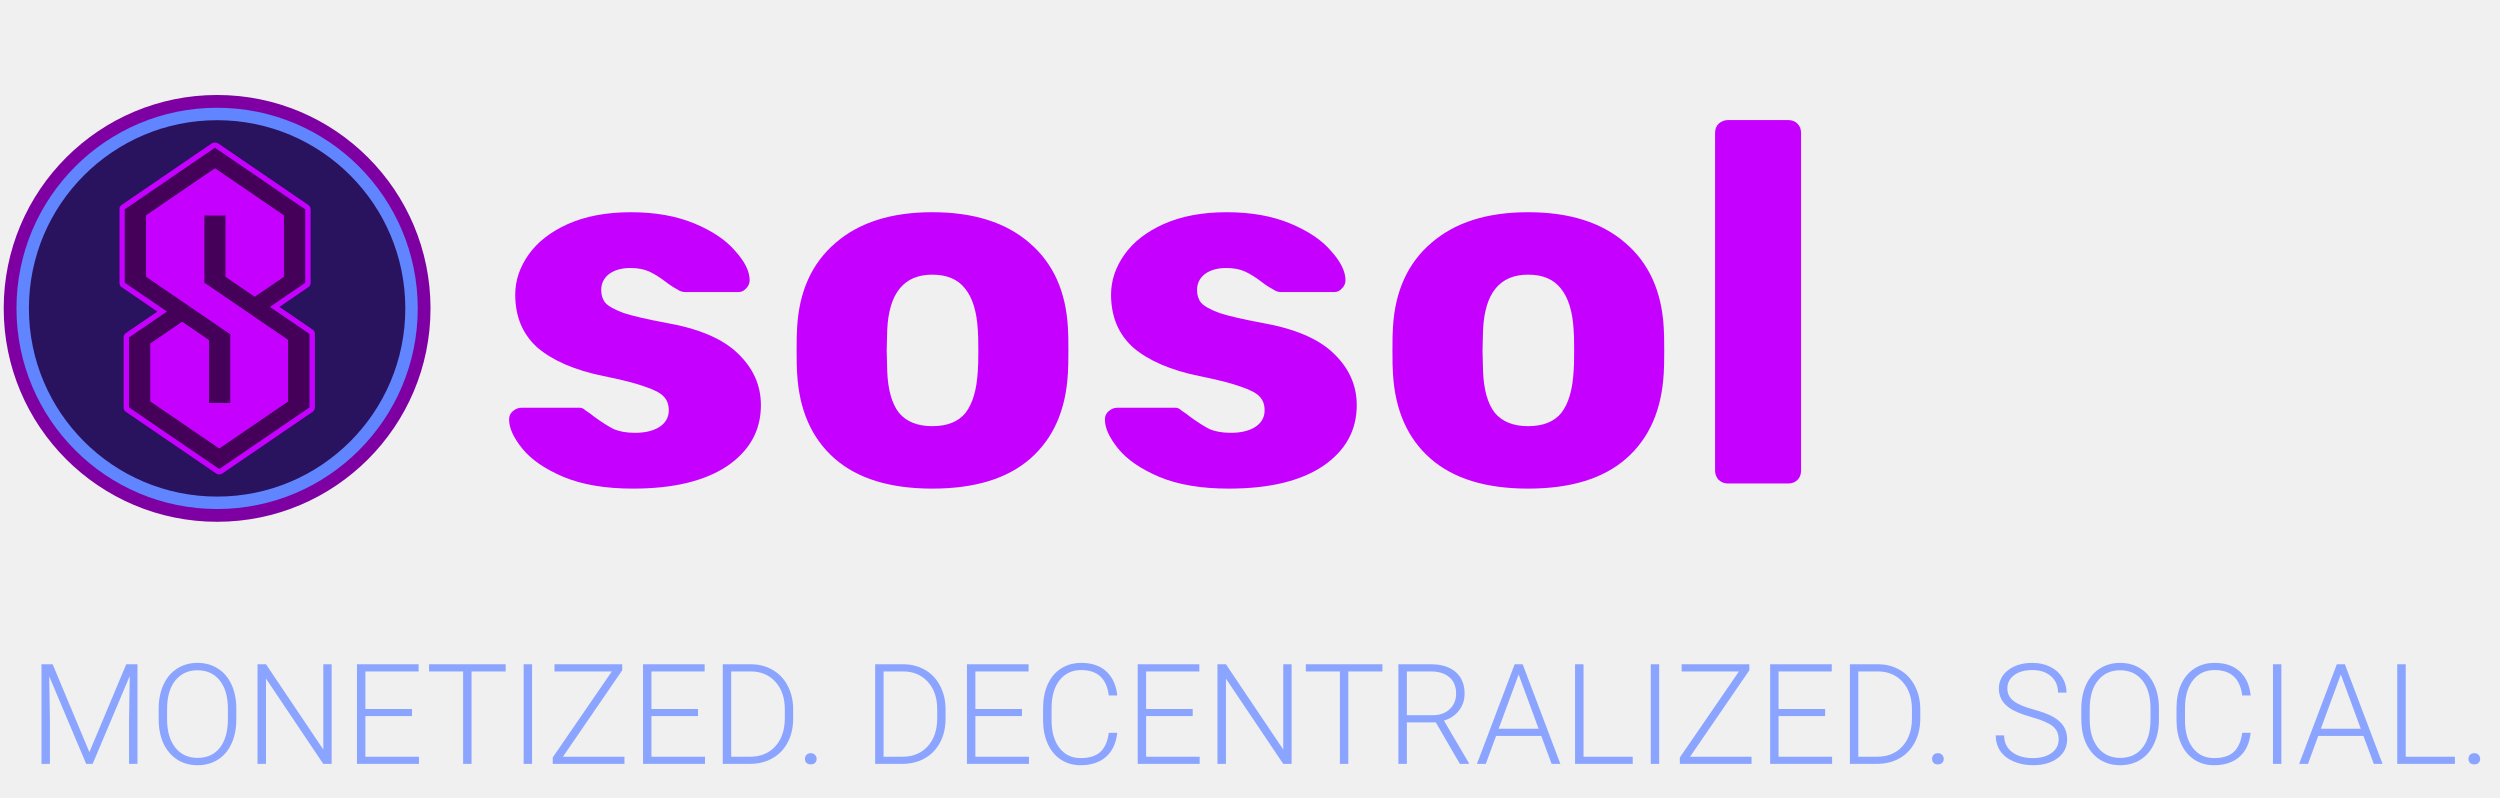
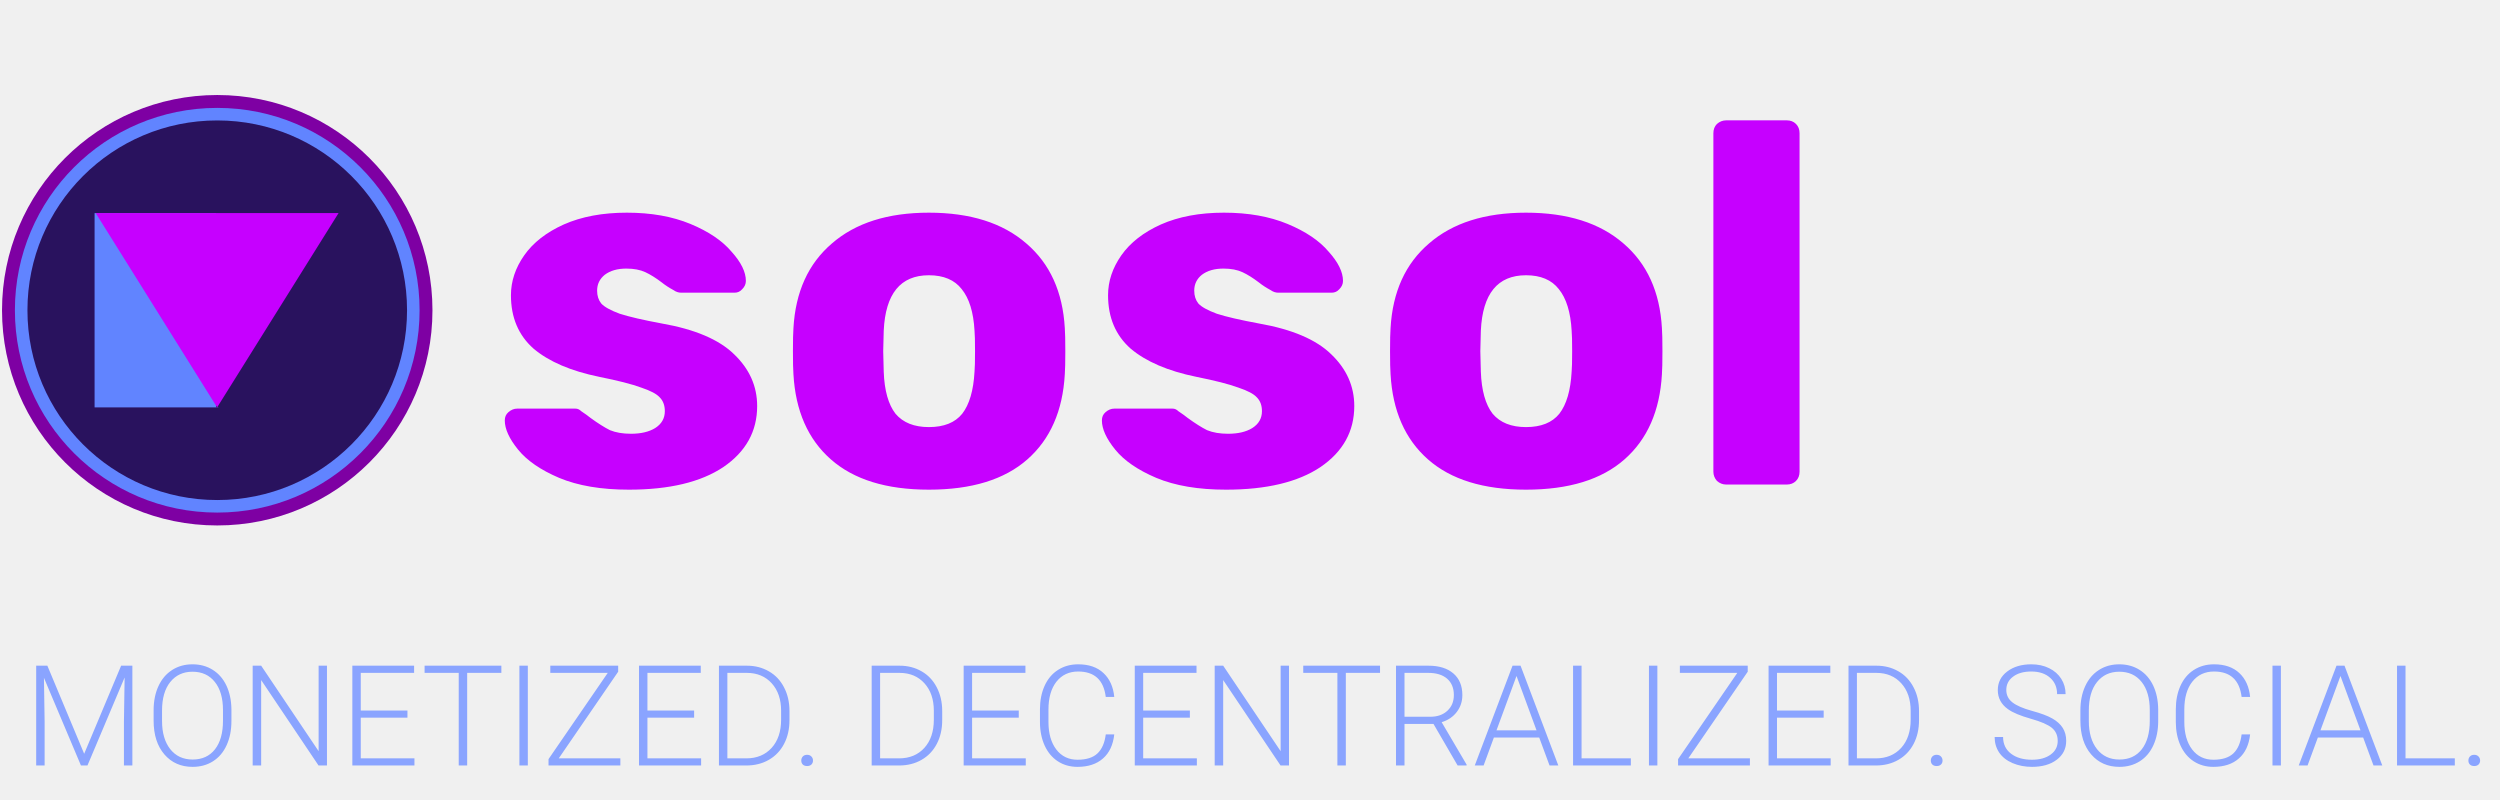
- <svg xmlns="http://www.w3.org/2000/svg" width="464" height="148" viewBox="0 0 464 148" fill="none">
-   <circle cx="40.296" cy="57.237" r="39.608" fill="#7E00A3" />
-   <circle cx="40.296" cy="57.237" r="37.237" fill="#6184FF" />
-   <circle cx="40.296" cy="57.237" r="34.929" fill="#29125E" />
-   <path d="M39.994 29.318L24.512 39.7L24.512 52.086L33.072 57.914L25.422 63.56V74.671L40.722 85.053L55.293 75.217L54.929 62.468L47.644 57.185L54.383 51.903L54.747 40.064L39.994 29.318Z" fill="#C600FF" />
-   <mask id="path-5-outside-1" maskUnits="userSpaceOnUse" x="22.139" y="26.42" width="37" height="62" fill="black">
-     <rect fill="white" x="22.139" y="26.42" width="37" height="62" />
-     <path fill-rule="evenodd" clip-rule="evenodd" d="M39.897 31.268L27.134 39.984L27.134 51.346L42.717 61.988L42.696 62.002H42.785L42.785 74.798H38.796L38.796 63.162L33.801 59.75L27.932 63.758L27.932 74.49L40.695 83.206L53.458 74.49V63.112L37.881 52.474L37.903 52.459L37.903 39.961H41.891L41.891 51.36L47.276 55.038L52.66 51.361V39.984L39.897 31.268ZM40.695 87.049L40.701 87.054L57.441 75.622H57.446V75.618L57.453 75.614L57.446 75.609V62.002H57.431L57.453 61.988L50.096 56.964L56.655 52.485L56.639 52.474H56.648V38.865L56.655 38.861L56.648 38.856V38.855H56.646L39.904 27.42L39.897 27.425L39.891 27.42L23.148 38.855H23.146V38.856L23.139 38.861L23.146 38.865L23.146 52.474H23.146L30.98 57.824L23.944 62.63H23.944L23.944 75.609L23.937 75.614L23.944 75.618V75.622H23.948L40.688 87.054L40.695 87.049Z" />
-   </mask>
-   <path fill-rule="evenodd" clip-rule="evenodd" d="M39.897 31.268L27.134 39.984L27.134 51.346L42.717 61.988L42.696 62.002H42.785L42.785 74.798H38.796L38.796 63.162L33.801 59.75L27.932 63.758L27.932 74.49L40.695 83.206L53.458 74.49V63.112L37.881 52.474L37.903 52.459L37.903 39.961H41.891L41.891 51.36L47.276 55.038L52.66 51.361V39.984L39.897 31.268ZM40.695 87.049L40.701 87.054L57.441 75.622H57.446V75.618L57.453 75.614L57.446 75.609V62.002H57.431L57.453 61.988L50.096 56.964L56.655 52.485L56.639 52.474H56.648V38.865L56.655 38.861L56.648 38.856V38.855H56.646L39.904 27.42L39.897 27.425L39.891 27.42L23.148 38.855H23.146V38.856L23.139 38.861L23.146 38.865L23.146 52.474H23.146L30.98 57.824L23.944 62.63H23.944L23.944 75.609L23.937 75.614L23.944 75.618V75.622H23.948L40.688 87.054L40.695 87.049Z" fill="#450059" />
-   <path d="M27.134 39.984L26.57 39.158C26.297 39.345 26.134 39.654 26.134 39.984L27.134 39.984ZM39.897 31.268L40.461 30.442C40.121 30.21 39.673 30.21 39.333 30.442L39.897 31.268ZM27.134 51.346L26.134 51.346C26.134 51.676 26.297 51.985 26.57 52.171L27.134 51.346ZM42.717 61.988L43.281 62.814C43.554 62.627 43.717 62.318 43.717 61.988C43.717 61.657 43.554 61.348 43.281 61.162L42.717 61.988ZM42.696 62.002L42.132 61.177C41.77 61.424 41.611 61.879 41.74 62.298C41.87 62.717 42.257 63.002 42.696 63.002V62.002ZM42.785 62.002L43.785 62.002C43.785 61.737 43.679 61.483 43.492 61.295C43.304 61.108 43.05 61.002 42.785 61.002V62.002ZM42.785 74.798V75.798C43.337 75.798 43.785 75.35 43.785 74.798L42.785 74.798ZM38.796 74.798L37.796 74.798C37.796 75.064 37.902 75.318 38.089 75.505C38.277 75.693 38.531 75.798 38.796 75.798V74.798ZM38.796 63.162L39.796 63.162C39.796 62.832 39.633 62.523 39.36 62.336L38.796 63.162ZM33.801 59.75L34.364 58.925C34.024 58.692 33.577 58.692 33.237 58.925L33.801 59.75ZM27.932 63.758L27.368 62.932C27.095 63.119 26.932 63.428 26.932 63.758L27.932 63.758ZM27.932 74.49L26.932 74.49C26.932 74.82 27.095 75.129 27.368 75.316L27.932 74.49ZM40.695 83.206L40.131 84.032C40.471 84.264 40.919 84.264 41.259 84.032L40.695 83.206ZM53.458 74.49L54.022 75.316C54.294 75.129 54.458 74.82 54.458 74.49H53.458ZM53.458 63.112H54.458C54.458 62.781 54.294 62.472 54.022 62.286L53.458 63.112ZM37.881 52.474L37.317 51.648C37.044 51.834 36.881 52.143 36.881 52.474C36.881 52.804 37.044 53.113 37.317 53.3L37.881 52.474ZM37.903 52.459L38.467 53.285C38.74 53.098 38.903 52.789 38.903 52.459L37.903 52.459ZM37.903 39.961V38.961C37.638 38.961 37.383 39.066 37.196 39.254C37.008 39.441 36.903 39.696 36.903 39.961L37.903 39.961ZM41.891 39.961L42.891 39.961C42.891 39.409 42.444 38.961 41.891 38.961V39.961ZM41.891 51.36L40.891 51.36C40.891 51.691 41.054 52 41.327 52.186L41.891 51.36ZM47.276 55.038L46.712 55.864C47.052 56.096 47.5 56.096 47.84 55.864L47.276 55.038ZM52.66 51.361L53.224 52.187C53.497 52.001 53.66 51.691 53.66 51.361H52.66ZM52.66 39.984H53.66C53.66 39.654 53.497 39.345 53.224 39.158L52.66 39.984ZM40.695 87.049L41.259 86.224C40.919 85.991 40.471 85.991 40.131 86.224L40.695 87.049ZM40.701 87.054L40.137 87.88C40.477 88.112 40.925 88.112 41.265 87.88L40.701 87.054ZM57.441 75.622V74.622C57.24 74.622 57.043 74.682 56.877 74.796L57.441 75.622ZM57.446 75.622V76.622C57.998 76.622 58.446 76.174 58.446 75.622H57.446ZM57.446 75.618L56.882 74.793C56.609 74.979 56.446 75.288 56.446 75.618H57.446ZM57.453 75.614L58.017 76.44C58.289 76.253 58.453 75.944 58.453 75.614C58.453 75.283 58.289 74.974 58.017 74.788L57.453 75.614ZM57.446 75.609H56.446C56.446 75.94 56.609 76.249 56.882 76.435L57.446 75.609ZM57.446 62.002H58.446C58.446 61.45 57.998 61.002 57.446 61.002V62.002ZM57.431 62.002L56.867 61.177C56.505 61.424 56.346 61.879 56.476 62.298C56.605 62.717 56.992 63.002 57.431 63.002V62.002ZM57.453 61.988L58.017 62.814C58.289 62.627 58.453 62.318 58.453 61.988C58.453 61.657 58.289 61.348 58.017 61.162L57.453 61.988ZM50.096 56.964L49.532 56.138C49.26 56.325 49.096 56.633 49.096 56.964C49.096 57.294 49.26 57.603 49.532 57.79L50.096 56.964ZM56.655 52.485L57.219 53.311C57.492 53.124 57.655 52.815 57.655 52.485C57.655 52.154 57.492 51.845 57.219 51.659L56.655 52.485ZM56.639 52.474V51.474C56.2 51.474 55.813 51.76 55.683 52.179C55.554 52.598 55.713 53.052 56.075 53.3L56.639 52.474ZM56.648 52.474V53.474C57.201 53.474 57.648 53.026 57.648 52.474H56.648ZM56.648 38.865L56.084 38.039C55.812 38.225 55.648 38.535 55.648 38.865H56.648ZM56.655 38.861L57.219 39.686C57.492 39.5 57.655 39.191 57.655 38.861C57.655 38.53 57.492 38.221 57.219 38.035L56.655 38.861ZM56.648 38.856H55.648C55.648 39.186 55.812 39.495 56.084 39.682L56.648 38.856ZM56.648 38.855H57.648C57.648 38.302 57.201 37.855 56.648 37.855V38.855ZM56.646 38.855L56.082 39.681C56.249 39.794 56.445 39.855 56.646 39.855V38.855ZM39.904 27.42L40.468 26.595C40.127 26.362 39.68 26.362 39.34 26.595L39.904 27.42ZM39.897 27.425L39.333 28.251C39.673 28.483 40.121 28.483 40.461 28.251L39.897 27.425ZM39.891 27.42L40.455 26.595C40.114 26.362 39.667 26.362 39.327 26.595L39.891 27.42ZM23.148 38.855V39.855C23.349 39.855 23.546 39.794 23.712 39.681L23.148 38.855ZM23.146 38.855V37.855C22.593 37.855 22.146 38.302 22.146 38.855H23.146ZM23.146 38.856L23.71 39.682C23.983 39.495 24.146 39.186 24.146 38.856H23.146ZM23.139 38.861L22.575 38.035C22.302 38.221 22.139 38.53 22.139 38.861C22.139 39.191 22.302 39.5 22.575 39.686L23.139 38.861ZM23.146 38.865L24.146 38.865C24.146 38.535 23.983 38.225 23.71 38.039L23.146 38.865ZM23.146 52.474L22.146 52.474C22.146 53.026 22.593 53.474 23.146 53.474V52.474ZM23.146 52.474L23.71 51.648C23.544 51.535 23.347 51.474 23.146 51.474V52.474ZM30.98 57.824L31.544 58.65C31.817 58.464 31.98 58.155 31.98 57.824C31.98 57.494 31.817 57.185 31.544 56.998L30.98 57.824ZM23.944 62.63V63.63C24.145 63.63 24.341 63.569 24.508 63.456L23.944 62.63ZM23.944 62.63V61.63C23.391 61.63 22.944 62.078 22.944 62.63L23.944 62.63ZM23.944 75.609L24.507 76.435C24.78 76.249 24.944 75.94 24.944 75.609L23.944 75.609ZM23.937 75.614L23.373 74.788C23.1 74.974 22.937 75.283 22.937 75.614C22.937 75.944 23.1 76.253 23.373 76.44L23.937 75.614ZM23.944 75.618H24.944C24.944 75.288 24.78 74.979 24.507 74.793L23.944 75.618ZM23.944 75.622H22.944C22.944 76.174 23.391 76.622 23.944 76.622V75.622ZM23.948 75.622L24.512 74.796C24.346 74.682 24.15 74.622 23.948 74.622V75.622ZM40.688 87.054L40.124 87.88C40.464 88.112 40.912 88.112 41.252 87.88L40.688 87.054ZM27.698 40.81L40.461 32.094L39.333 30.442L26.57 39.158L27.698 40.81ZM28.134 51.346L28.134 39.984L26.134 39.984L26.134 51.346L28.134 51.346ZM43.281 61.162L27.698 50.52L26.57 52.171L42.153 62.814L43.281 61.162ZM43.26 62.828L43.281 62.814L42.153 61.162L42.132 61.177L43.26 62.828ZM42.785 61.002H42.696V63.002H42.785V61.002ZM43.785 74.798L43.785 62.002L41.785 62.002L41.785 74.798L43.785 74.798ZM38.796 75.798H42.785V73.798H38.796V75.798ZM37.796 63.162L37.796 74.798L39.796 74.798L39.796 63.162L37.796 63.162ZM33.237 60.576L38.232 63.988L39.36 62.336L34.364 58.925L33.237 60.576ZM28.496 64.584L34.364 60.576L33.237 58.925L27.368 62.932L28.496 64.584ZM28.932 74.49L28.932 63.758L26.932 63.758L26.932 74.49L28.932 74.49ZM27.368 75.316L40.131 84.032L41.259 82.38L28.496 73.664L27.368 75.316ZM52.894 73.664L40.131 82.38L41.259 84.032L54.022 75.316L52.894 73.664ZM52.458 63.112V74.49H54.458V63.112H52.458ZM37.317 53.3L52.894 63.937L54.022 62.286L38.445 51.648L37.317 53.3ZM37.339 51.633L37.317 51.648L38.445 53.3L38.467 53.285L37.339 51.633ZM36.903 39.961L36.903 52.459L38.903 52.459L38.903 39.961L36.903 39.961ZM41.891 38.961H37.903V40.961H41.891V38.961ZM42.891 51.36L42.891 39.961L40.891 39.961L40.891 51.36L42.891 51.36ZM47.84 54.212L42.455 50.535L41.327 52.186L46.712 55.864L47.84 54.212ZM52.096 50.535L46.712 54.212L47.84 55.864L53.224 52.187L52.096 50.535ZM51.66 39.984V51.361H53.66V39.984H51.66ZM39.333 32.094L52.096 40.81L53.224 39.158L40.461 30.442L39.333 32.094ZM40.131 87.875L40.137 87.88L41.265 86.228L41.259 86.224L40.131 87.875ZM41.265 87.88L58.005 76.448L56.877 74.796L40.137 86.228L41.265 87.88ZM57.441 76.622H57.446V74.622H57.441V76.622ZM58.446 75.622V75.618H56.446V75.622H58.446ZM58.01 76.444L58.017 76.44L56.889 74.788L56.882 74.793L58.01 76.444ZM58.017 74.788L58.01 74.784L56.882 76.435L56.889 76.44L58.017 74.788ZM58.446 75.609V62.002H56.446V75.609H58.446ZM57.446 61.002H57.431V63.002H57.446V61.002ZM57.995 62.828L58.017 62.814L56.889 61.162L56.867 61.177L57.995 62.828ZM58.017 61.162L50.66 56.138L49.532 57.79L56.889 62.814L58.017 61.162ZM50.66 57.79L57.219 53.311L56.091 51.659L49.532 56.138L50.66 57.79ZM57.219 51.659L57.203 51.648L56.075 53.3L56.091 53.311L57.219 51.659ZM56.639 53.474H56.648V51.474H56.639V53.474ZM57.648 52.474V38.865H55.648V52.474H57.648ZM57.212 39.691L57.219 39.686L56.091 38.035L56.084 38.039L57.212 39.691ZM57.219 38.035L57.212 38.03L56.084 39.682L56.091 39.686L57.219 38.035ZM57.648 38.856V38.855H55.648V38.856H57.648ZM56.648 37.855H56.646V39.855H56.648V37.855ZM57.21 38.029L40.468 26.595L39.34 28.246L56.082 39.681L57.21 38.029ZM39.34 26.595L39.333 26.599L40.461 28.251L40.468 28.246L39.34 26.595ZM40.461 26.599L40.455 26.595L39.327 28.246L39.333 28.251L40.461 26.599ZM39.327 26.595L22.584 38.029L23.712 39.681L40.455 28.246L39.327 26.595ZM23.148 37.855H23.146V39.855H23.148V37.855ZM22.146 38.855V38.856H24.146V38.855H22.146ZM22.582 38.03L22.575 38.035L23.703 39.686L23.71 39.682L22.582 38.03ZM22.575 39.686L22.582 39.691L23.71 38.039L23.703 38.035L22.575 39.686ZM22.146 38.865L22.146 52.474L24.146 52.474L24.146 38.865L22.146 38.865ZM23.146 53.474H23.146V51.474H23.146V53.474ZM22.582 53.3L30.416 58.65L31.544 56.998L23.71 51.648L22.582 53.3ZM30.416 56.998L23.38 61.804L24.508 63.456L31.544 58.65L30.416 56.998ZM23.944 61.63H23.944V63.63H23.944V61.63ZM22.944 62.63L22.944 75.609L24.944 75.609L24.944 62.63L22.944 62.63ZM24.501 76.44L24.507 76.435L23.38 74.784L23.373 74.788L24.501 76.44ZM24.507 74.793L24.501 74.788L23.373 76.44L23.38 76.444L24.507 74.793ZM22.944 75.618V75.622H24.944V75.618H22.944ZM23.944 76.622H23.948V74.622H23.944V76.622ZM41.252 86.228L24.512 74.796L23.384 76.448L40.124 87.88L41.252 86.228ZM40.131 86.224L40.124 86.228L41.252 87.88L41.259 87.875L40.131 86.224Z" fill="#C600FF" mask="url(#path-5-outside-1)" />
-   <path d="M117.476 90.687C112.346 90.687 108.04 89.959 104.556 88.502C101.136 87.046 98.603 85.304 96.956 83.277C95.31 81.251 94.486 79.445 94.486 77.862C94.486 77.229 94.708 76.722 95.151 76.342C95.658 75.899 96.196 75.677 96.766 75.677H107.596C107.976 75.677 108.325 75.835 108.641 76.152C109.401 76.659 109.971 77.07 110.351 77.387C111.745 78.4 112.948 79.16 113.961 79.667C115.038 80.111 116.336 80.332 117.856 80.332C119.693 80.332 121.181 79.984 122.321 79.287C123.525 78.527 124.126 77.482 124.126 76.152C124.126 75.076 123.81 74.221 123.176 73.587C122.606 72.954 121.466 72.352 119.756 71.782C118.046 71.149 115.45 70.484 111.966 69.787C106.71 68.71 102.656 66.969 99.806 64.562C97.02 62.092 95.626 58.799 95.626 54.682C95.626 52.086 96.45 49.615 98.096 47.272C99.743 44.929 102.181 43.029 105.411 41.572C108.705 40.115 112.6 39.387 117.096 39.387C121.593 39.387 125.52 40.084 128.876 41.477C132.233 42.87 134.766 44.581 136.476 46.607C138.25 48.571 139.136 50.376 139.136 52.022C139.136 52.592 138.915 53.099 138.471 53.542C138.091 53.986 137.616 54.207 137.046 54.207H127.166C126.66 54.207 126.185 54.049 125.741 53.732C124.918 53.289 124.19 52.814 123.556 52.307C122.48 51.484 121.466 50.85 120.516 50.407C119.566 49.964 118.395 49.742 117.001 49.742C115.355 49.742 114.025 50.122 113.011 50.882C112.061 51.642 111.586 52.624 111.586 53.827C111.586 54.777 111.84 55.569 112.346 56.202C112.916 56.836 114.056 57.469 115.766 58.102C117.54 58.672 120.136 59.274 123.556 59.907C129.7 60.984 134.165 62.884 136.951 65.607C139.801 68.331 141.226 71.529 141.226 75.202C141.226 79.889 139.136 83.657 134.956 86.507C130.776 89.294 124.95 90.687 117.476 90.687ZM173.026 90.687C165.173 90.687 159.124 88.819 154.881 85.082C150.638 81.346 148.326 76.089 147.946 69.312C147.883 68.489 147.851 67.064 147.851 65.037C147.851 63.011 147.883 61.586 147.946 60.762C148.326 54.049 150.701 48.824 155.071 45.087C159.441 41.287 165.426 39.387 173.026 39.387C180.689 39.387 186.706 41.287 191.076 45.087C195.446 48.824 197.821 54.049 198.201 60.762C198.264 61.586 198.296 63.011 198.296 65.037C198.296 67.064 198.264 68.489 198.201 69.312C197.821 76.089 195.509 81.346 191.266 85.082C187.023 88.819 180.943 90.687 173.026 90.687ZM173.026 79.097C175.813 79.097 177.871 78.274 179.201 76.627C180.531 74.917 181.291 72.32 181.481 68.837C181.544 68.204 181.576 66.937 181.576 65.037C181.576 63.137 181.544 61.87 181.481 61.237C181.291 57.817 180.499 55.252 179.106 53.542C177.776 51.832 175.749 50.977 173.026 50.977C167.769 50.977 164.983 54.397 164.666 61.237L164.571 65.037L164.666 68.837C164.793 72.32 165.521 74.917 166.851 76.627C168.244 78.274 170.303 79.097 173.026 79.097ZM228.062 90.687C222.932 90.687 218.626 89.959 215.142 88.502C211.722 87.046 209.189 85.304 207.542 83.277C205.896 81.251 205.072 79.445 205.072 77.862C205.072 77.229 205.294 76.722 205.737 76.342C206.244 75.899 206.782 75.677 207.352 75.677H218.182C218.562 75.677 218.911 75.835 219.227 76.152C219.987 76.659 220.557 77.07 220.937 77.387C222.331 78.4 223.534 79.16 224.547 79.667C225.624 80.111 226.922 80.332 228.442 80.332C230.279 80.332 231.767 79.984 232.907 79.287C234.111 78.527 234.712 77.482 234.712 76.152C234.712 75.076 234.396 74.221 233.762 73.587C233.192 72.954 232.052 72.352 230.342 71.782C228.632 71.149 226.036 70.484 222.552 69.787C217.296 68.71 213.242 66.969 210.392 64.562C207.606 62.092 206.212 58.799 206.212 54.682C206.212 52.086 207.036 49.615 208.682 47.272C210.329 44.929 212.767 43.029 215.997 41.572C219.291 40.115 223.186 39.387 227.682 39.387C232.179 39.387 236.106 40.084 239.462 41.477C242.819 42.87 245.352 44.581 247.062 46.607C248.836 48.571 249.722 50.376 249.722 52.022C249.722 52.592 249.501 53.099 249.057 53.542C248.677 53.986 248.202 54.207 247.632 54.207H237.752C237.246 54.207 236.771 54.049 236.327 53.732C235.504 53.289 234.776 52.814 234.142 52.307C233.066 51.484 232.052 50.85 231.102 50.407C230.152 49.964 228.981 49.742 227.587 49.742C225.941 49.742 224.611 50.122 223.597 50.882C222.647 51.642 222.172 52.624 222.172 53.827C222.172 54.777 222.426 55.569 222.932 56.202C223.502 56.836 224.642 57.469 226.352 58.102C228.126 58.672 230.722 59.274 234.142 59.907C240.286 60.984 244.751 62.884 247.537 65.607C250.387 68.331 251.812 71.529 251.812 75.202C251.812 79.889 249.722 83.657 245.542 86.507C241.362 89.294 235.536 90.687 228.062 90.687ZM283.612 90.687C275.759 90.687 269.71 88.819 265.467 85.082C261.224 81.346 258.912 76.089 258.532 69.312C258.469 68.489 258.437 67.064 258.437 65.037C258.437 63.011 258.469 61.586 258.532 60.762C258.912 54.049 261.287 48.824 265.657 45.087C270.027 41.287 276.012 39.387 283.612 39.387C291.275 39.387 297.292 41.287 301.662 45.087C306.032 48.824 308.407 54.049 308.787 60.762C308.85 61.586 308.882 63.011 308.882 65.037C308.882 67.064 308.85 68.489 308.787 69.312C308.407 76.089 306.095 81.346 301.852 85.082C297.609 88.819 291.529 90.687 283.612 90.687ZM283.612 79.097C286.399 79.097 288.457 78.274 289.787 76.627C291.117 74.917 291.877 72.32 292.067 68.837C292.13 68.204 292.162 66.937 292.162 65.037C292.162 63.137 292.13 61.87 292.067 61.237C291.877 57.817 291.085 55.252 289.692 53.542C288.362 51.832 286.335 50.977 283.612 50.977C278.355 50.977 275.569 54.397 275.252 61.237L275.157 65.037L275.252 68.837C275.379 72.32 276.107 74.917 277.437 76.627C278.83 78.274 280.889 79.097 283.612 79.097ZM320.693 89.737C320.06 89.737 319.49 89.516 318.983 89.072C318.54 88.566 318.318 87.996 318.318 87.362V24.662C318.318 23.965 318.54 23.395 318.983 22.952C319.49 22.509 320.06 22.287 320.693 22.287H331.903C332.6 22.287 333.17 22.509 333.613 22.952C334.057 23.395 334.278 23.965 334.278 24.662V87.362C334.278 88.059 334.057 88.629 333.613 89.072C333.17 89.516 332.6 89.737 331.903 89.737H320.693Z" fill="#C600FF" />
-   <path d="M9.772 123.285L16.589 139.598L23.432 123.285H25.514V141.769H23.952V133.72L24.079 125.468L17.198 141.769H15.992L9.137 125.532L9.264 133.67V141.769H7.702V123.285H9.772ZM43.859 133.53C43.859 135.231 43.562 136.725 42.97 138.011C42.386 139.298 41.548 140.288 40.456 140.982C39.364 141.676 38.103 142.023 36.673 142.023C34.515 142.023 32.771 141.253 31.443 139.713C30.114 138.164 29.449 136.077 29.449 133.454V131.549C29.449 129.865 29.746 128.376 30.338 127.081C30.939 125.777 31.785 124.779 32.877 124.085C33.969 123.382 35.226 123.031 36.648 123.031C38.069 123.031 39.322 123.374 40.406 124.059C41.497 124.745 42.339 125.714 42.932 126.966C43.524 128.219 43.833 129.671 43.859 131.321V133.53ZM42.297 131.524C42.297 129.298 41.794 127.555 40.786 126.294C39.779 125.033 38.4 124.402 36.648 124.402C34.929 124.402 33.559 125.037 32.534 126.306C31.519 127.567 31.011 129.332 31.011 131.6V133.53C31.011 135.722 31.519 137.461 32.534 138.748C33.55 140.026 34.929 140.665 36.673 140.665C38.442 140.665 39.822 140.034 40.812 138.773C41.802 137.504 42.297 135.739 42.297 133.479V131.524ZM61.556 141.769H59.994L49.368 125.951V141.769H47.794V123.285H49.368L60.007 139.116V123.285H61.556V141.769ZM76.46 132.908H67.815V140.449H77.755V141.769H66.253V123.285H77.692V124.618H67.815V131.588H76.46V132.908ZM93.853 124.618H87.518V141.769H85.956V124.618H79.634V123.285H93.853V124.618ZM98.753 141.769H97.192V123.285H98.753V141.769ZM104.479 140.449H115.892V141.769H102.587V140.589L113.556 124.618H102.917V123.285H115.486V124.402L104.479 140.449ZM129.552 132.908H120.906V140.449H130.847V141.769H119.345V123.285H130.783V124.618H120.906V131.588H129.552V132.908ZM134.148 141.769V123.285H139.315C140.83 123.285 142.188 123.632 143.39 124.326C144.592 125.011 145.527 125.997 146.195 127.284C146.873 128.57 147.211 130.035 147.211 131.676V133.378C147.211 135.028 146.877 136.492 146.208 137.77C145.54 139.048 144.596 140.034 143.377 140.728C142.167 141.422 140.775 141.769 139.2 141.769H134.148ZM135.709 124.618V140.449H139.213C141.16 140.449 142.721 139.806 143.898 138.519C145.074 137.224 145.662 135.477 145.662 133.276V131.651C145.662 129.527 145.083 127.826 143.923 126.548C142.764 125.27 141.236 124.626 139.34 124.618H135.709ZM149.395 140.855C149.395 140.559 149.488 140.309 149.674 140.106C149.869 139.895 150.135 139.789 150.474 139.789C150.812 139.789 151.079 139.895 151.274 140.106C151.468 140.309 151.566 140.559 151.566 140.855C151.566 141.151 151.468 141.397 151.274 141.591C151.079 141.778 150.812 141.871 150.474 141.871C150.135 141.871 149.869 141.778 149.674 141.591C149.488 141.397 149.395 141.151 149.395 140.855ZM162.433 141.769V123.285H167.6C169.115 123.285 170.473 123.632 171.675 124.326C172.877 125.011 173.812 125.997 174.481 127.284C175.158 128.57 175.496 130.035 175.496 131.676V133.378C175.496 135.028 175.162 136.492 174.493 137.77C173.825 139.048 172.881 140.034 171.662 140.728C170.452 141.422 169.06 141.769 167.486 141.769H162.433ZM163.994 124.618V140.449H167.498C169.445 140.449 171.006 139.806 172.183 138.519C173.359 137.224 173.947 135.477 173.947 133.276V131.651C173.947 129.527 173.368 127.826 172.208 126.548C171.049 125.27 169.521 124.626 167.625 124.618H163.994ZM189.677 132.908H181.031V140.449H190.972V141.769H179.47V123.285H190.908V124.618H181.031V131.588H189.677V132.908ZM207.362 136.006C207.15 137.952 206.452 139.442 205.267 140.474C204.09 141.507 202.52 142.023 200.557 142.023C199.186 142.023 197.971 141.68 196.913 140.995C195.864 140.309 195.051 139.34 194.476 138.088C193.9 136.827 193.608 135.388 193.6 133.771V131.372C193.6 129.73 193.888 128.274 194.463 127.005C195.039 125.735 195.864 124.758 196.939 124.072C198.022 123.378 199.266 123.031 200.671 123.031C202.652 123.031 204.213 123.568 205.356 124.643C206.507 125.71 207.175 127.187 207.362 129.074H205.787C205.398 125.934 203.693 124.364 200.671 124.364C198.995 124.364 197.658 124.99 196.659 126.243C195.669 127.495 195.174 129.226 195.174 131.435V133.695C195.174 135.828 195.656 137.529 196.621 138.799C197.595 140.068 198.906 140.703 200.557 140.703C202.19 140.703 203.422 140.313 204.251 139.535C205.081 138.748 205.593 137.571 205.787 136.006H207.362ZM221.364 132.908H212.719V140.449H222.659V141.769H211.157V123.285H222.596V124.618H212.719V131.588H221.364V132.908ZM239.722 141.769H238.16L227.534 125.951V141.769H225.96V123.285H227.534L238.173 139.116V123.285H239.722V141.769ZM256.581 124.618H250.246V141.769H248.685V124.618H242.362V123.285H256.581V124.618ZM266.484 134.076H261.113V141.769H259.539V123.285H265.544C267.516 123.285 269.056 123.763 270.165 124.719C271.274 125.676 271.828 127.013 271.828 128.731C271.828 129.916 271.481 130.961 270.787 131.867C270.093 132.772 269.162 133.399 267.994 133.746L272.615 141.604V141.769H270.952L266.484 134.076ZM261.113 132.743H265.9C267.211 132.743 268.265 132.37 269.061 131.626C269.856 130.881 270.254 129.916 270.254 128.731C270.254 127.428 269.839 126.416 269.01 125.697C268.181 124.978 267.017 124.618 265.519 124.618H261.113V132.743ZM286.06 136.59H277.668L275.764 141.769H274.126L281.121 123.285H282.607L289.602 141.769H287.977L286.06 136.59ZM278.151 135.257H285.565L281.858 125.189L278.151 135.257ZM293.905 140.449H303.033V141.769H292.331V123.285H293.905V140.449ZM307.946 141.769H306.385V123.285H307.946V141.769ZM313.672 140.449H325.085V141.769H311.78V140.589L322.749 124.618H312.111V123.285H324.679V124.402L313.672 140.449ZM338.745 132.908H330.1V140.449H340.04V141.769H328.538V123.285H339.977V124.618H330.1V131.588H338.745V132.908ZM343.341 141.769V123.285H348.508C350.023 123.285 351.381 123.632 352.583 124.326C353.785 125.011 354.72 125.997 355.389 127.284C356.066 128.57 356.404 130.035 356.404 131.676V133.378C356.404 135.028 356.07 136.492 355.402 137.77C354.733 139.048 353.789 140.034 352.57 140.728C351.36 141.422 349.968 141.769 348.394 141.769H343.341ZM344.903 124.618V140.449H348.406C350.353 140.449 351.915 139.806 353.091 138.519C354.267 137.224 354.856 135.477 354.856 133.276V131.651C354.856 129.527 354.276 127.826 353.116 126.548C351.957 125.27 350.429 124.626 348.533 124.618H344.903ZM358.588 140.855C358.588 140.559 358.681 140.309 358.867 140.106C359.062 139.895 359.329 139.789 359.667 139.789C360.006 139.789 360.272 139.895 360.467 140.106C360.662 140.309 360.759 140.559 360.759 140.855C360.759 141.151 360.662 141.397 360.467 141.591C360.272 141.778 360.006 141.871 359.667 141.871C359.329 141.871 359.062 141.778 358.867 141.591C358.681 141.397 358.588 141.151 358.588 140.855ZM382.087 137.224C382.087 136.2 381.727 135.392 381.008 134.799C380.289 134.199 378.973 133.632 377.06 133.098C375.147 132.557 373.751 131.968 372.87 131.334C371.618 130.437 370.991 129.26 370.991 127.804C370.991 126.391 371.571 125.244 372.731 124.364C373.899 123.475 375.388 123.031 377.199 123.031C378.427 123.031 379.523 123.268 380.487 123.742C381.461 124.216 382.214 124.876 382.747 125.722C383.28 126.569 383.547 127.512 383.547 128.553H381.973C381.973 127.292 381.541 126.281 380.678 125.519C379.815 124.749 378.655 124.364 377.199 124.364C375.786 124.364 374.66 124.681 373.822 125.316C372.985 125.942 372.566 126.763 372.566 127.779C372.566 128.718 372.942 129.484 373.695 130.077C374.449 130.669 375.655 131.194 377.314 131.651C378.973 132.1 380.229 132.569 381.084 133.06C381.939 133.543 382.582 134.122 383.014 134.799C383.445 135.477 383.661 136.276 383.661 137.199C383.661 138.655 383.077 139.823 381.909 140.703C380.75 141.583 379.218 142.023 377.314 142.023C376.01 142.023 374.813 141.79 373.721 141.325C372.638 140.859 371.812 140.208 371.245 139.37C370.687 138.532 370.407 137.571 370.407 136.488H371.969C371.969 137.791 372.456 138.82 373.429 139.573C374.402 140.326 375.697 140.703 377.314 140.703C378.752 140.703 379.908 140.385 380.779 139.751C381.651 139.116 382.087 138.274 382.087 137.224ZM400.698 133.53C400.698 135.231 400.402 136.725 399.81 138.011C399.226 139.298 398.388 140.288 397.296 140.982C396.204 141.676 394.943 142.023 393.513 142.023C391.355 142.023 389.611 141.253 388.282 139.713C386.954 138.164 386.289 136.077 386.289 133.454V131.549C386.289 129.865 386.585 128.376 387.178 127.081C387.779 125.777 388.625 124.779 389.717 124.085C390.809 123.382 392.066 123.031 393.487 123.031C394.909 123.031 396.162 123.374 397.245 124.059C398.337 124.745 399.179 125.714 399.772 126.966C400.364 128.219 400.673 129.671 400.698 131.321V133.53ZM399.137 131.524C399.137 129.298 398.633 127.555 397.626 126.294C396.619 125.033 395.239 124.402 393.487 124.402C391.769 124.402 390.398 125.037 389.374 126.306C388.359 127.567 387.851 129.332 387.851 131.6V133.53C387.851 135.722 388.359 137.461 389.374 138.748C390.39 140.026 391.769 140.665 393.513 140.665C395.282 140.665 396.661 140.034 397.652 138.773C398.642 137.504 399.137 135.739 399.137 133.479V131.524ZM417.723 136.006C417.511 137.952 416.813 139.442 415.628 140.474C414.452 141.507 412.882 142.023 410.918 142.023C409.547 142.023 408.333 141.68 407.275 140.995C406.225 140.309 405.413 139.34 404.837 138.088C404.262 136.827 403.97 135.388 403.961 133.771V131.372C403.961 129.73 404.249 128.274 404.824 127.005C405.4 125.735 406.225 124.758 407.3 124.072C408.383 123.378 409.627 123.031 411.032 123.031C413.013 123.031 414.574 123.568 415.717 124.643C416.868 125.71 417.537 127.187 417.723 129.074H416.149C415.759 125.934 414.054 124.364 411.032 124.364C409.357 124.364 408.019 124.99 407.021 126.243C406.03 127.495 405.535 129.226 405.535 131.435V133.695C405.535 135.828 406.018 137.529 406.983 138.799C407.956 140.068 409.268 140.703 410.918 140.703C412.552 140.703 413.783 140.313 414.612 139.535C415.442 138.748 415.954 137.571 416.149 136.006H417.723ZM423.423 141.769H421.862V123.285H423.423V141.769ZM438.657 136.59H430.266L428.362 141.769H426.724L433.719 123.285H435.204L442.199 141.769H440.574L438.657 136.59ZM430.748 135.257H438.162L434.455 125.189L430.748 135.257ZM446.503 140.449H455.631V141.769H444.929V123.285H446.503V140.449ZM458.145 140.855C458.145 140.559 458.238 140.309 458.424 140.106C458.619 139.895 458.885 139.789 459.224 139.789C459.562 139.789 459.829 139.895 460.024 140.106C460.218 140.309 460.316 140.559 460.316 140.855C460.316 141.151 460.218 141.397 460.024 141.591C459.829 141.778 459.562 141.871 459.224 141.871C458.885 141.871 458.619 141.778 458.424 141.591C458.238 141.397 458.145 141.151 458.145 140.855Z" fill="#8AA4FF" />
+ <svg xmlns="http://www.w3.org/2000/svg" width="463" height="148" viewBox="0 0 463 148" fill="none">
+   <circle cx="40.233" cy="57.456" r="39.859" fill="#7E00A3" />
+   <circle cx="40.233" cy="57.456" r="37.474" fill="#6184FF" />
+   <circle cx="40.233" cy="57.456" r="35.151" fill="#29125E" />
+   <rect x="40.458" y="75.449" width="22.941" height="35.986" transform="rotate(-180 40.4578 75.4487)" fill="#6184FF" />
+   <rect x="62.949" y="75.449" width="22.941" height="35.986" transform="rotate(-180 62.9492 75.4487)" fill="#29125E" />
+   <path d="M40.212 75.449L17.721 39.462L62.704 39.462L40.212 75.449Z" fill="#C600FF" />
+   <path d="M116.476 90.687C111.346 90.687 107.04 89.959 103.556 88.502C100.136 87.046 97.603 85.304 95.956 83.277C94.31 81.251 93.486 79.445 93.486 77.862C93.486 77.229 93.708 76.722 94.151 76.342C94.658 75.899 95.196 75.677 95.766 75.677H106.596C106.976 75.677 107.325 75.835 107.641 76.152C108.401 76.659 108.971 77.07 109.351 77.387C110.745 78.4 111.948 79.16 112.961 79.667C114.038 80.111 115.336 80.332 116.856 80.332C118.693 80.332 120.181 79.984 121.321 79.287C122.525 78.527 123.126 77.482 123.126 76.152C123.126 75.076 122.81 74.221 122.176 73.587C121.606 72.954 120.466 72.352 118.756 71.782C117.046 71.149 114.45 70.484 110.966 69.787C105.71 68.71 101.656 66.969 98.806 64.562C96.02 62.092 94.626 58.799 94.626 54.682C94.626 52.086 95.45 49.615 97.096 47.272C98.743 44.929 101.181 43.029 104.411 41.572C107.705 40.115 111.6 39.387 116.096 39.387C120.593 39.387 124.52 40.084 127.876 41.477C131.233 42.87 133.766 44.581 135.476 46.607C137.25 48.571 138.136 50.376 138.136 52.022C138.136 52.592 137.915 53.099 137.471 53.542C137.091 53.986 136.616 54.207 136.046 54.207H126.166C125.66 54.207 125.185 54.049 124.741 53.732C123.918 53.289 123.19 52.814 122.556 52.307C121.48 51.484 120.466 50.85 119.516 50.407C118.566 49.964 117.395 49.742 116.001 49.742C114.355 49.742 113.025 50.122 112.011 50.882C111.061 51.642 110.586 52.624 110.586 53.827C110.586 54.777 110.84 55.569 111.346 56.202C111.916 56.836 113.056 57.469 114.766 58.102C116.54 58.672 119.136 59.274 122.556 59.907C128.7 60.984 133.165 62.884 135.951 65.607C138.801 68.331 140.226 71.529 140.226 75.202C140.226 79.889 138.136 83.657 133.956 86.507C129.776 89.294 123.95 90.687 116.476 90.687ZM172.026 90.687C164.173 90.687 158.124 88.819 153.881 85.082C149.638 81.346 147.326 76.089 146.946 69.312C146.883 68.489 146.851 67.064 146.851 65.037C146.851 63.011 146.883 61.586 146.946 60.762C147.326 54.049 149.701 48.824 154.071 45.087C158.441 41.287 164.426 39.387 172.026 39.387C179.689 39.387 185.706 41.287 190.076 45.087C194.446 48.824 196.821 54.049 197.201 60.762C197.264 61.586 197.296 63.011 197.296 65.037C197.296 67.064 197.264 68.489 197.201 69.312C196.821 76.089 194.509 81.346 190.266 85.082C186.023 88.819 179.943 90.687 172.026 90.687ZM172.026 79.097C174.813 79.097 176.871 78.274 178.201 76.627C179.531 74.917 180.291 72.32 180.481 68.837C180.544 68.204 180.576 66.937 180.576 65.037C180.576 63.137 180.544 61.87 180.481 61.237C180.291 57.817 179.499 55.252 178.106 53.542C176.776 51.832 174.749 50.977 172.026 50.977C166.769 50.977 163.983 54.397 163.666 61.237L163.571 65.037L163.666 68.837C163.793 72.32 164.521 74.917 165.851 76.627C167.244 78.274 169.303 79.097 172.026 79.097ZM227.062 90.687C221.932 90.687 217.626 89.959 214.142 88.502C210.722 87.046 208.189 85.304 206.542 83.277C204.896 81.251 204.072 79.445 204.072 77.862C204.072 77.229 204.294 76.722 204.737 76.342C205.244 75.899 205.782 75.677 206.352 75.677H217.182C217.562 75.677 217.911 75.835 218.227 76.152C218.987 76.659 219.557 77.07 219.937 77.387C221.331 78.4 222.534 79.16 223.547 79.667C224.624 80.111 225.922 80.332 227.442 80.332C229.279 80.332 230.767 79.984 231.907 79.287C233.111 78.527 233.712 77.482 233.712 76.152C233.712 75.076 233.396 74.221 232.762 73.587C232.192 72.954 231.052 72.352 229.342 71.782C227.632 71.149 225.036 70.484 221.552 69.787C216.296 68.71 212.242 66.969 209.392 64.562C206.606 62.092 205.212 58.799 205.212 54.682C205.212 52.086 206.036 49.615 207.682 47.272C209.329 44.929 211.767 43.029 214.997 41.572C218.291 40.115 222.186 39.387 226.682 39.387C231.179 39.387 235.106 40.084 238.462 41.477C241.819 42.87 244.352 44.581 246.062 46.607C247.836 48.571 248.722 50.376 248.722 52.022C248.722 52.592 248.501 53.099 248.057 53.542C247.677 53.986 247.202 54.207 246.632 54.207H236.752C236.246 54.207 235.771 54.049 235.327 53.732C234.504 53.289 233.776 52.814 233.142 52.307C232.066 51.484 231.052 50.85 230.102 50.407C229.152 49.964 227.981 49.742 226.587 49.742C224.941 49.742 223.611 50.122 222.597 50.882C221.647 51.642 221.172 52.624 221.172 53.827C221.172 54.777 221.426 55.569 221.932 56.202C222.502 56.836 223.642 57.469 225.352 58.102C227.126 58.672 229.722 59.274 233.142 59.907C239.286 60.984 243.751 62.884 246.537 65.607C249.387 68.331 250.812 71.529 250.812 75.202C250.812 79.889 248.722 83.657 244.542 86.507C240.362 89.294 234.536 90.687 227.062 90.687ZM282.612 90.687C274.759 90.687 268.71 88.819 264.467 85.082C260.224 81.346 257.912 76.089 257.532 69.312C257.469 68.489 257.437 67.064 257.437 65.037C257.437 63.011 257.469 61.586 257.532 60.762C257.912 54.049 260.287 48.824 264.657 45.087C269.027 41.287 275.012 39.387 282.612 39.387C290.275 39.387 296.292 41.287 300.662 45.087C305.032 48.824 307.407 54.049 307.787 60.762C307.85 61.586 307.882 63.011 307.882 65.037C307.882 67.064 307.85 68.489 307.787 69.312C307.407 76.089 305.095 81.346 300.852 85.082C296.609 88.819 290.529 90.687 282.612 90.687ZM282.612 79.097C285.399 79.097 287.457 78.274 288.787 76.627C290.117 74.917 290.877 72.32 291.067 68.837C291.13 68.204 291.162 66.937 291.162 65.037C291.162 63.137 291.13 61.87 291.067 61.237C290.877 57.817 290.085 55.252 288.692 53.542C287.362 51.832 285.335 50.977 282.612 50.977C277.355 50.977 274.569 54.397 274.252 61.237L274.157 65.037L274.252 68.837C274.379 72.32 275.107 74.917 276.437 76.627C277.83 78.274 279.889 79.097 282.612 79.097ZM319.693 89.737C319.06 89.737 318.49 89.516 317.983 89.072C317.54 88.566 317.318 87.996 317.318 87.362V24.662C317.318 23.965 317.54 23.395 317.983 22.952C318.49 22.509 319.06 22.287 319.693 22.287H330.903C331.6 22.287 332.17 22.509 332.613 22.952C333.057 23.395 333.278 23.965 333.278 24.662V87.362C333.278 88.059 333.057 88.629 332.613 89.072C332.17 89.516 331.6 89.737 330.903 89.737H319.693Z" fill="#C600FF" />
+   <path d="M8.772 123.285L15.589 139.598L22.432 123.285H24.514V141.769H22.952V133.72L23.079 125.468L16.198 141.769H14.992L8.137 125.532L8.264 133.67V141.769H6.702V123.285H8.772ZM42.859 133.53C42.859 135.231 42.562 136.725 41.97 138.011C41.386 139.298 40.548 140.288 39.456 140.982C38.364 141.676 37.103 142.023 35.673 142.023C33.515 142.023 31.771 141.253 30.443 139.713C29.114 138.164 28.449 136.078 28.449 133.454V131.55C28.449 129.865 28.746 128.376 29.338 127.081C29.939 125.777 30.785 124.779 31.877 124.085C32.969 123.382 34.226 123.031 35.648 123.031C37.069 123.031 38.322 123.374 39.406 124.059C40.497 124.745 41.339 125.714 41.932 126.967C42.524 128.219 42.833 129.671 42.859 131.321V133.53ZM41.297 131.524C41.297 129.298 40.794 127.555 39.786 126.294C38.779 125.033 37.4 124.402 35.648 124.402C33.929 124.402 32.559 125.037 31.534 126.306C30.519 127.567 30.011 129.332 30.011 131.6V133.53C30.011 135.722 30.519 137.461 31.534 138.748C32.55 140.026 33.929 140.665 35.673 140.665C37.442 140.665 38.822 140.034 39.812 138.773C40.802 137.504 41.297 135.739 41.297 133.479V131.524ZM60.556 141.769H58.994L48.368 125.951V141.769H46.794V123.285H48.368L59.007 139.116V123.285H60.556V141.769ZM75.46 132.908H66.815V140.449H76.755V141.769H65.253V123.285H76.692V124.618H66.815V131.588H75.46V132.908ZM92.853 124.618H86.518V141.769H84.956V124.618H78.634V123.285H92.853V124.618ZM97.753 141.769H96.192V123.285H97.753V141.769ZM103.479 140.449H114.892V141.769H101.587V140.589L112.556 124.618H101.917V123.285H114.486V124.402L103.479 140.449ZM128.552 132.908H119.906V140.449H129.847V141.769H118.345V123.285H129.783V124.618H119.906V131.588H128.552V132.908ZM133.148 141.769V123.285H138.315C139.83 123.285 141.188 123.632 142.39 124.326C143.592 125.011 144.527 125.997 145.195 127.284C145.873 128.57 146.211 130.035 146.211 131.676V133.378C146.211 135.028 145.877 136.492 145.208 137.77C144.54 139.048 143.596 140.034 142.377 140.728C141.167 141.422 139.775 141.769 138.2 141.769H133.148ZM134.709 124.618V140.449H138.213C140.16 140.449 141.721 139.806 142.898 138.519C144.074 137.224 144.662 135.477 144.662 133.276V131.651C144.662 129.527 144.083 127.826 142.923 126.548C141.764 125.27 140.236 124.626 138.34 124.618H134.709ZM148.395 140.855C148.395 140.559 148.488 140.309 148.674 140.106C148.869 139.895 149.135 139.789 149.474 139.789C149.812 139.789 150.079 139.895 150.274 140.106C150.468 140.309 150.566 140.559 150.566 140.855C150.566 141.151 150.468 141.397 150.274 141.592C150.079 141.778 149.812 141.871 149.474 141.871C149.135 141.871 148.869 141.778 148.674 141.592C148.488 141.397 148.395 141.151 148.395 140.855ZM161.433 141.769V123.285H166.6C168.115 123.285 169.473 123.632 170.675 124.326C171.877 125.011 172.812 125.997 173.481 127.284C174.158 128.57 174.496 130.035 174.496 131.676V133.378C174.496 135.028 174.162 136.492 173.493 137.77C172.825 139.048 171.881 140.034 170.662 140.728C169.452 141.422 168.06 141.769 166.486 141.769H161.433ZM162.994 124.618V140.449H166.498C168.445 140.449 170.006 139.806 171.183 138.519C172.359 137.224 172.947 135.477 172.947 133.276V131.651C172.947 129.527 172.368 127.826 171.208 126.548C170.049 125.27 168.521 124.626 166.625 124.618H162.994ZM188.677 132.908H180.031V140.449H189.972V141.769H178.47V123.285H189.908V124.618H180.031V131.588H188.677V132.908ZM206.362 136.006C206.15 137.952 205.452 139.442 204.267 140.474C203.09 141.507 201.52 142.023 199.557 142.023C198.186 142.023 196.971 141.68 195.913 140.995C194.864 140.309 194.051 139.34 193.476 138.088C192.9 136.827 192.608 135.388 192.6 133.771V131.372C192.6 129.73 192.888 128.274 193.463 127.005C194.039 125.735 194.864 124.758 195.939 124.072C197.022 123.378 198.266 123.031 199.671 123.031C201.652 123.031 203.213 123.568 204.356 124.643C205.507 125.71 206.175 127.187 206.362 129.074H204.787C204.398 125.934 202.693 124.364 199.671 124.364C197.995 124.364 196.658 124.99 195.659 126.243C194.669 127.495 194.174 129.226 194.174 131.435V133.695C194.174 135.828 194.656 137.529 195.621 138.799C196.595 140.068 197.906 140.703 199.557 140.703C201.19 140.703 202.422 140.314 203.251 139.535C204.081 138.748 204.593 137.571 204.787 136.006H206.362ZM220.364 132.908H211.719V140.449H221.659V141.769H210.157V123.285H221.596V124.618H211.719V131.588H220.364V132.908ZM238.722 141.769H237.16L226.534 125.951V141.769H224.96V123.285H226.534L237.173 139.116V123.285H238.722V141.769ZM255.581 124.618H249.246V141.769H247.685V124.618H241.362V123.285H255.581V124.618ZM265.484 134.076H260.113V141.769H258.539V123.285H264.544C266.516 123.285 268.056 123.763 269.165 124.719C270.274 125.676 270.828 127.013 270.828 128.731C270.828 129.916 270.481 130.961 269.787 131.867C269.093 132.772 268.162 133.399 266.994 133.746L271.615 141.604V141.769H269.952L265.484 134.076ZM260.113 132.743H264.9C266.211 132.743 267.265 132.37 268.061 131.626C268.856 130.881 269.254 129.916 269.254 128.731C269.254 127.428 268.839 126.416 268.01 125.697C267.181 124.978 266.017 124.618 264.519 124.618H260.113V132.743ZM285.06 136.59H276.668L274.764 141.769H273.126L280.121 123.285H281.607L288.602 141.769H286.977L285.06 136.59ZM277.151 135.257H284.565L280.858 125.189L277.151 135.257ZM292.905 140.449H302.033V141.769H291.331V123.285H292.905V140.449ZM306.946 141.769H305.385V123.285H306.946V141.769ZM312.672 140.449H324.085V141.769H310.78V140.589L321.749 124.618H311.111V123.285H323.679V124.402L312.672 140.449ZM337.745 132.908H329.1V140.449H339.04V141.769H327.538V123.285H338.977V124.618H329.1V131.588H337.745V132.908ZM342.341 141.769V123.285H347.508C349.023 123.285 350.381 123.632 351.583 124.326C352.785 125.011 353.72 125.997 354.389 127.284C355.066 128.57 355.404 130.035 355.404 131.676V133.378C355.404 135.028 355.07 136.492 354.402 137.77C353.733 139.048 352.789 140.034 351.57 140.728C350.36 141.422 348.968 141.769 347.394 141.769H342.341ZM343.903 124.618V140.449H347.406C349.353 140.449 350.915 139.806 352.091 138.519C353.267 137.224 353.856 135.477 353.856 133.276V131.651C353.856 129.527 353.276 127.826 352.116 126.548C350.957 125.27 349.429 124.626 347.533 124.618H343.903ZM357.588 140.855C357.588 140.559 357.681 140.309 357.867 140.106C358.062 139.895 358.329 139.789 358.667 139.789C359.006 139.789 359.272 139.895 359.467 140.106C359.662 140.309 359.759 140.559 359.759 140.855C359.759 141.151 359.662 141.397 359.467 141.592C359.272 141.778 359.006 141.871 358.667 141.871C358.329 141.871 358.062 141.778 357.867 141.592C357.681 141.397 357.588 141.151 357.588 140.855ZM381.087 137.224C381.087 136.2 380.727 135.392 380.008 134.8C379.289 134.199 377.973 133.632 376.06 133.098C374.147 132.557 372.751 131.968 371.87 131.334C370.618 130.437 369.991 129.26 369.991 127.804C369.991 126.391 370.571 125.244 371.731 124.364C372.899 123.475 374.388 123.031 376.199 123.031C377.427 123.031 378.523 123.268 379.487 123.742C380.461 124.216 381.214 124.876 381.747 125.722C382.28 126.569 382.547 127.512 382.547 128.553H380.973C380.973 127.292 380.541 126.281 379.678 125.519C378.815 124.749 377.655 124.364 376.199 124.364C374.786 124.364 373.66 124.681 372.822 125.316C371.985 125.942 371.566 126.763 371.566 127.779C371.566 128.718 371.942 129.484 372.695 130.077C373.449 130.669 374.655 131.194 376.314 131.651C377.973 132.1 379.229 132.569 380.084 133.06C380.939 133.543 381.582 134.122 382.014 134.8C382.445 135.477 382.661 136.276 382.661 137.199C382.661 138.655 382.077 139.823 380.909 140.703C379.75 141.583 378.218 142.023 376.314 142.023C375.01 142.023 373.813 141.79 372.721 141.325C371.638 140.859 370.812 140.208 370.245 139.37C369.687 138.532 369.407 137.571 369.407 136.488H370.969C370.969 137.791 371.456 138.82 372.429 139.573C373.402 140.326 374.697 140.703 376.314 140.703C377.752 140.703 378.908 140.385 379.779 139.751C380.651 139.116 381.087 138.274 381.087 137.224ZM399.698 133.53C399.698 135.231 399.402 136.725 398.81 138.011C398.226 139.298 397.388 140.288 396.296 140.982C395.204 141.676 393.943 142.023 392.513 142.023C390.355 142.023 388.611 141.253 387.282 139.713C385.954 138.164 385.289 136.078 385.289 133.454V131.55C385.289 129.865 385.585 128.376 386.178 127.081C386.779 125.777 387.625 124.779 388.717 124.085C389.809 123.382 391.066 123.031 392.487 123.031C393.909 123.031 395.162 123.374 396.245 124.059C397.337 124.745 398.179 125.714 398.772 126.967C399.364 128.219 399.673 129.671 399.698 131.321V133.53ZM398.137 131.524C398.137 129.298 397.633 127.555 396.626 126.294C395.619 125.033 394.239 124.402 392.487 124.402C390.769 124.402 389.398 125.037 388.374 126.306C387.359 127.567 386.851 129.332 386.851 131.6V133.53C386.851 135.722 387.359 137.461 388.374 138.748C389.39 140.026 390.769 140.665 392.513 140.665C394.282 140.665 395.661 140.034 396.652 138.773C397.642 137.504 398.137 135.739 398.137 133.479V131.524ZM416.723 136.006C416.511 137.952 415.813 139.442 414.628 140.474C413.452 141.507 411.882 142.023 409.918 142.023C408.547 142.023 407.333 141.68 406.275 140.995C405.225 140.309 404.413 139.34 403.837 138.088C403.262 136.827 402.97 135.388 402.961 133.771V131.372C402.961 129.73 403.249 128.274 403.824 127.005C404.4 125.735 405.225 124.758 406.3 124.072C407.383 123.378 408.627 123.031 410.032 123.031C412.013 123.031 413.574 123.568 414.717 124.643C415.868 125.71 416.537 127.187 416.723 129.074H415.149C414.759 125.934 413.054 124.364 410.032 124.364C408.357 124.364 407.019 124.99 406.021 126.243C405.03 127.495 404.535 129.226 404.535 131.435V133.695C404.535 135.828 405.018 137.529 405.983 138.799C406.956 140.068 408.268 140.703 409.918 140.703C411.552 140.703 412.783 140.314 413.612 139.535C414.442 138.748 414.954 137.571 415.149 136.006H416.723ZM422.423 141.769H420.862V123.285H422.423V141.769ZM437.657 136.59H429.266L427.362 141.769H425.724L432.719 123.285H434.204L441.199 141.769H439.574L437.657 136.59ZM429.748 135.257H437.162L433.455 125.189L429.748 135.257ZM445.503 140.449H454.631V141.769H443.929V123.285H445.503V140.449ZM457.145 140.855C457.145 140.559 457.238 140.309 457.424 140.106C457.619 139.895 457.885 139.789 458.224 139.789C458.562 139.789 458.829 139.895 459.024 140.106C459.218 140.309 459.316 140.559 459.316 140.855C459.316 141.151 459.218 141.397 459.024 141.592C458.829 141.778 458.562 141.871 458.224 141.871C457.885 141.871 457.619 141.778 457.424 141.592C457.238 141.397 457.145 141.151 457.145 140.855Z" fill="#8AA4FF" />
</svg>
